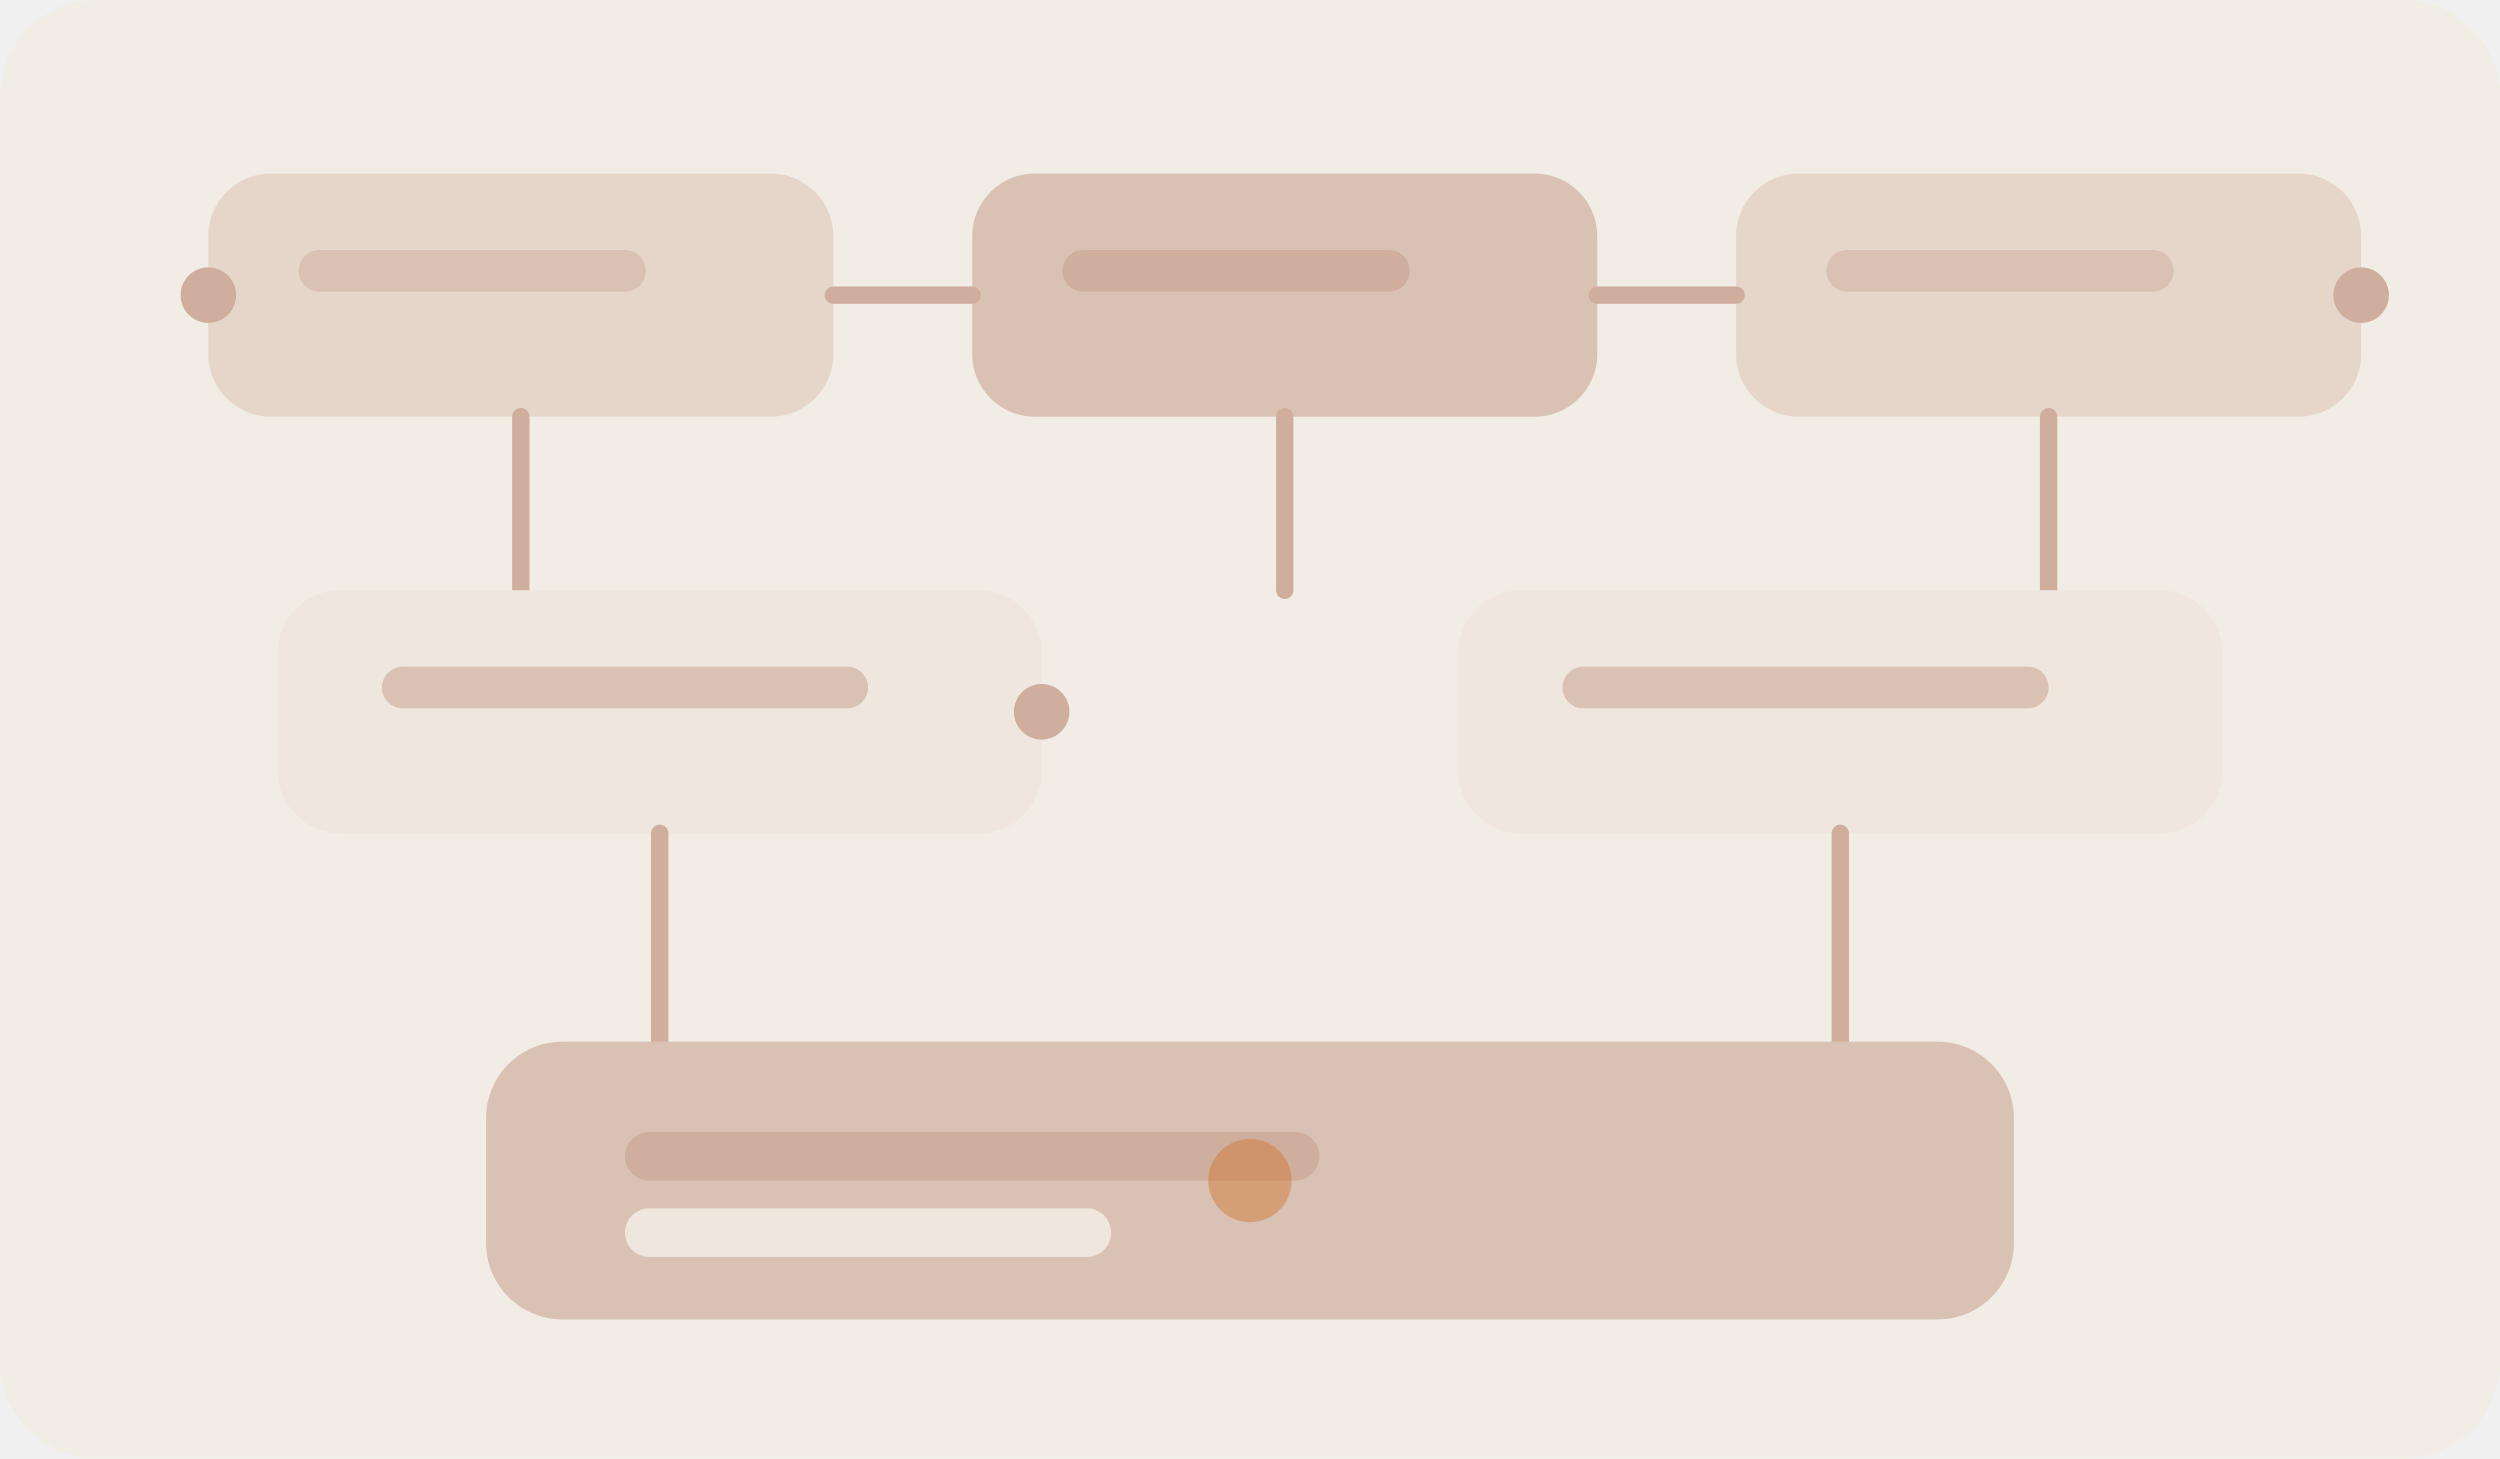
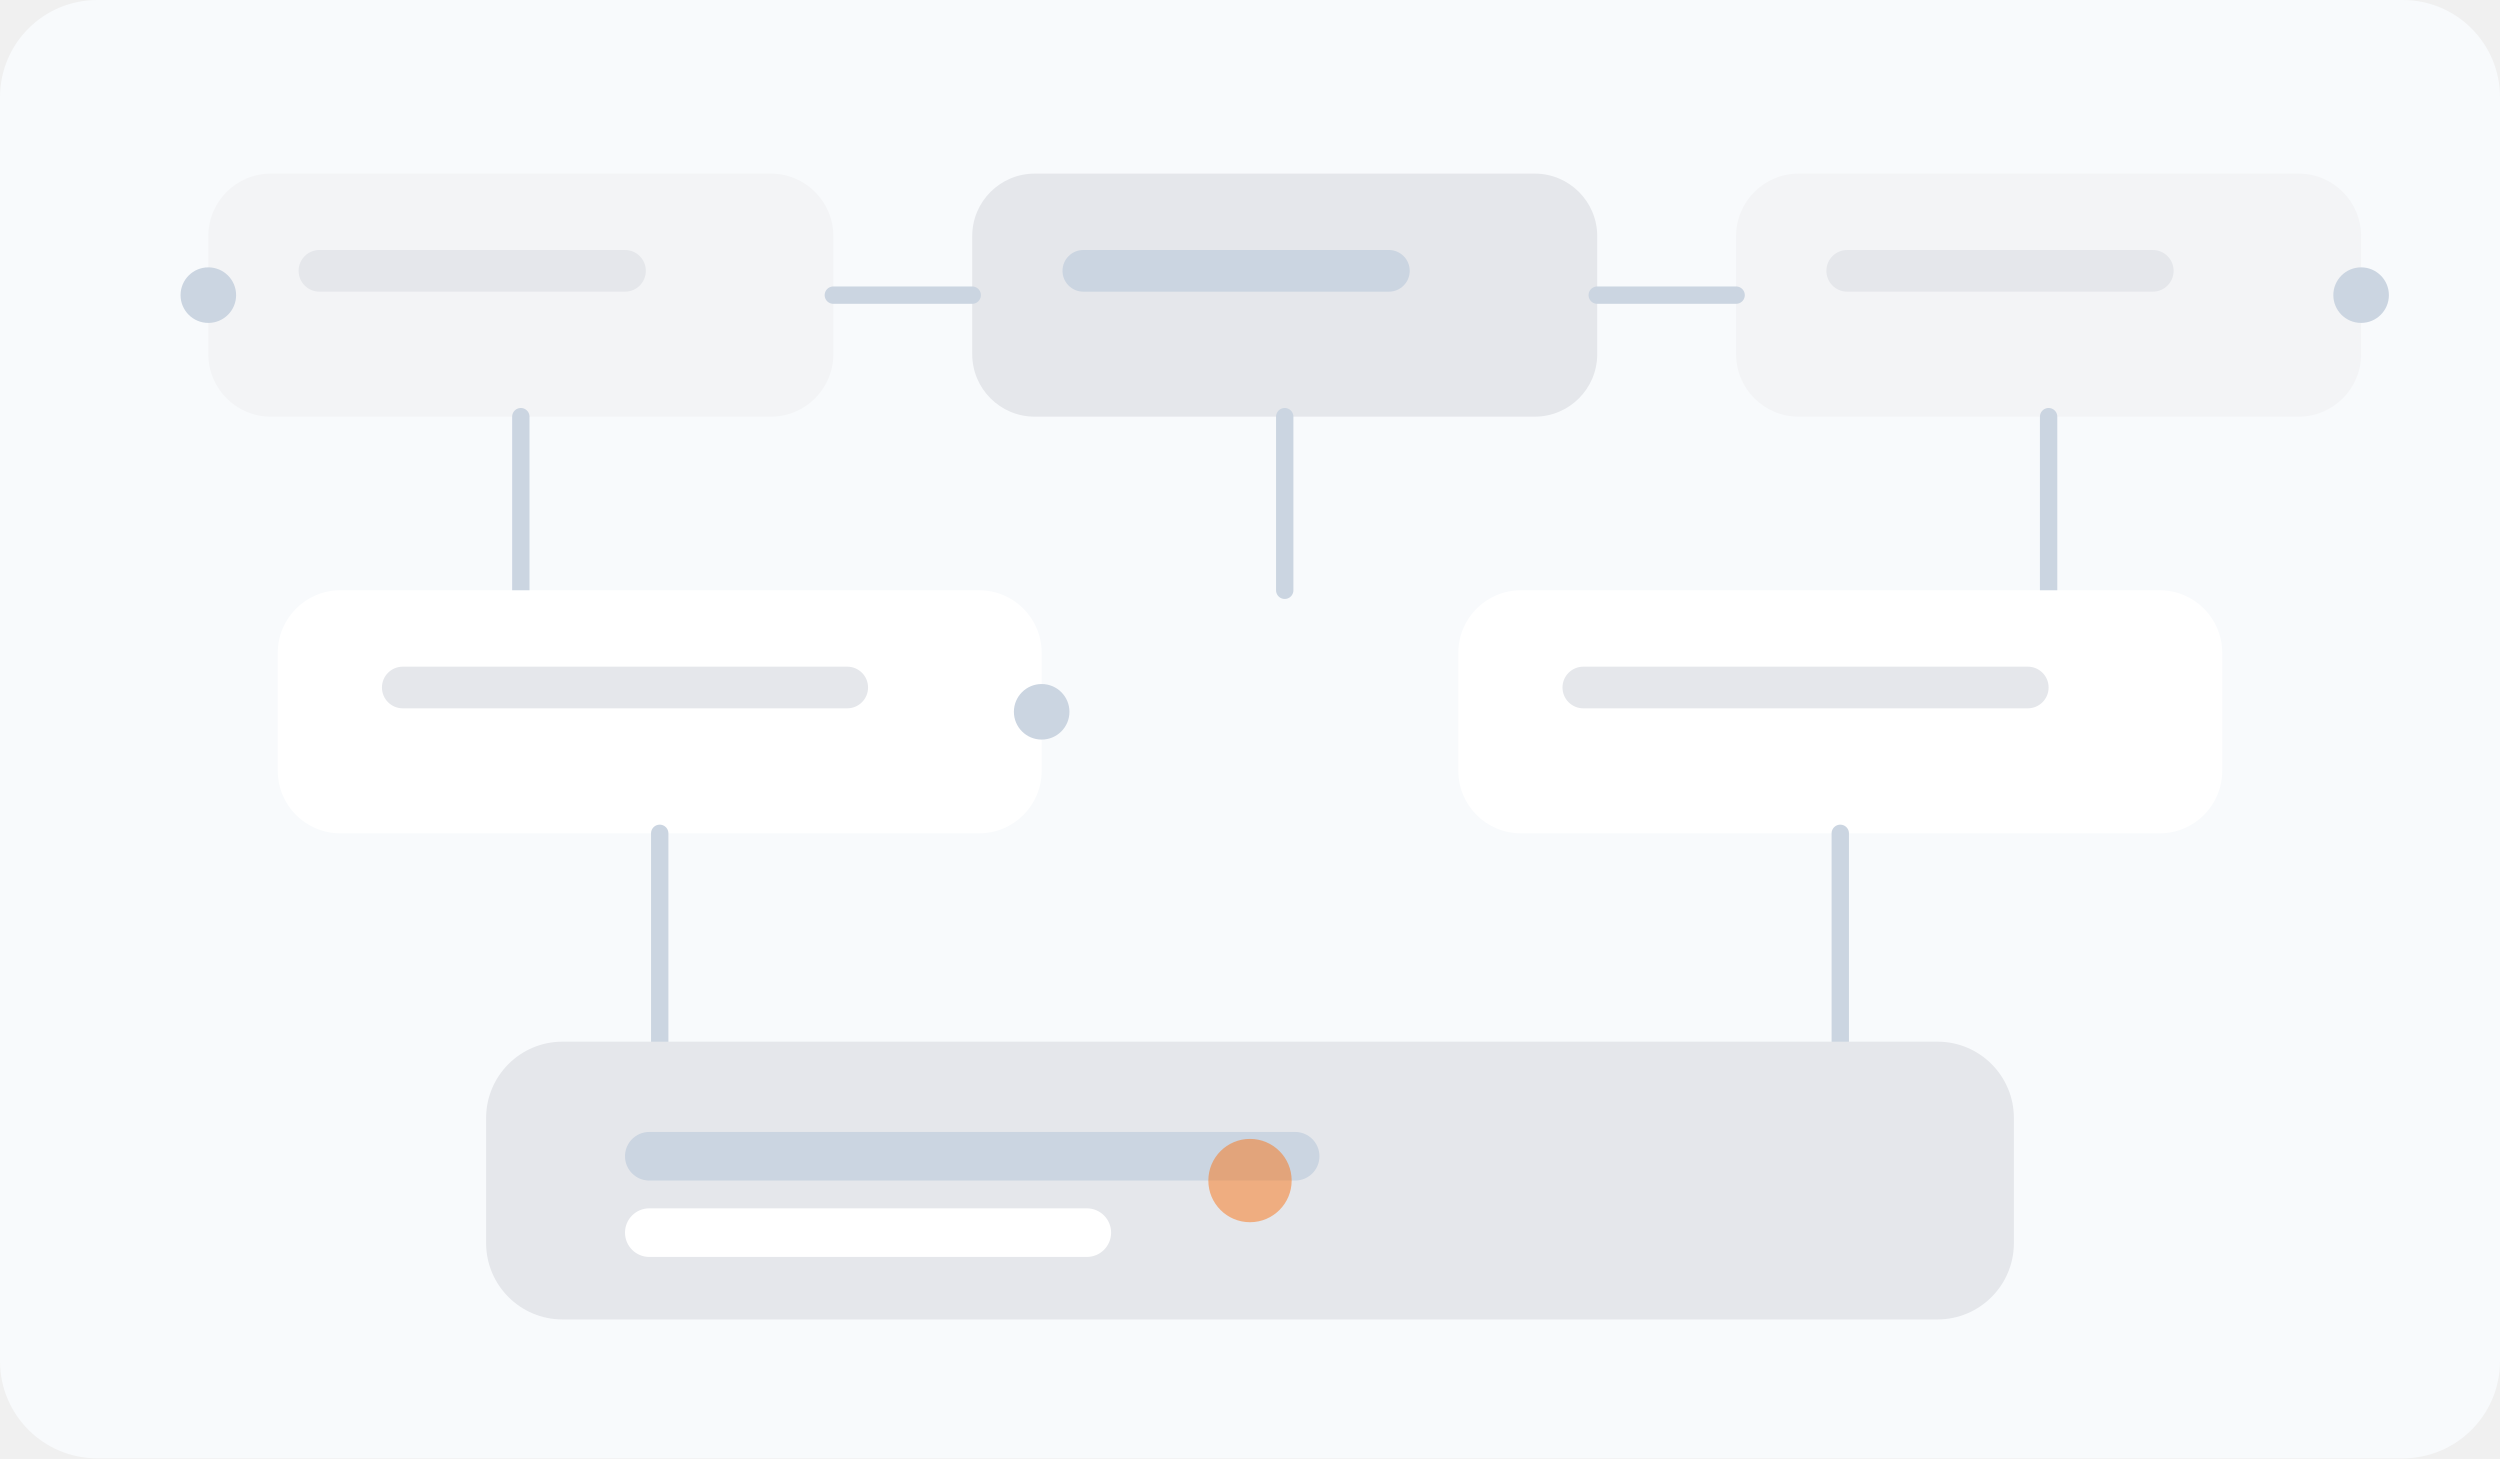
<svg xmlns="http://www.w3.org/2000/svg" width="720" height="420" viewBox="0 0 720 420" fill="none">
-   <rect width="720" height="420" rx="28" fill="#F1ECE4" />
-   <rect x="60" y="50" width="180" height="70" rx="18" fill="#E6D6CA" />
-   <rect x="86" y="72" width="100" height="12" rx="6" fill="#D9C2B4" />
-   <rect x="280" y="50" width="180" height="70" rx="18" fill="#D9C2B4" />
-   <rect x="306" y="72" width="100" height="12" rx="6" fill="#CFAE9D" />
-   <rect x="500" y="50" width="180" height="70" rx="18" fill="#E6D6CA" />
-   <rect x="526" y="72" width="100" height="12" rx="6" fill="#D9C2B4" />
-   <path d="M240 85H280" stroke="#CFAE9D" stroke-width="5" stroke-linecap="round" />
-   <path d="M460 85H500" stroke="#CFAE9D" stroke-width="5" stroke-linecap="round" />
-   <path d="M150 120V170" stroke="#CFAE9D" stroke-width="5" stroke-linecap="round" />
-   <path d="M370 120V170" stroke="#CFAE9D" stroke-width="5" stroke-linecap="round" />
-   <path d="M590 120V170" stroke="#CFAE9D" stroke-width="5" stroke-linecap="round" />
-   <rect x="80" y="170" width="220" height="70" rx="18" fill="#EFE7DE" />
-   <rect x="110" y="192" width="140" height="12" rx="6" fill="#D9C2B4" />
-   <rect x="420" y="170" width="220" height="70" rx="18" fill="#EFE7DE" />
-   <rect x="450" y="192" width="140" height="12" rx="6" fill="#D9C2B4" />
-   <path d="M190 240V300" stroke="#CFAE9D" stroke-width="5" stroke-linecap="round" />
-   <path d="M530 240V300" stroke="#CFAE9D" stroke-width="5" stroke-linecap="round" />
-   <rect x="140" y="300" width="440" height="80" rx="22" fill="#D9C2B4" />
-   <rect x="180" y="326" width="200" height="14" rx="7" fill="#CFAE9D" />
-   <rect x="180" y="348" width="140" height="14" rx="7" fill="#EFE7DE" />
-   <circle cx="60" cy="85" r="8" fill="#CFAE9D" />
-   <circle cx="680" cy="85" r="8" fill="#CFAE9D" />
-   <circle cx="300" cy="205" r="8" fill="#CFAE9D" />
-   <circle cx="360" cy="340" r="12" fill="#d07a3a" opacity="0.5" />
+   <rect width="720" height="420" rx="28" fill="#F8FAFC" />
+   <rect x="60" y="50" width="180" height="70" rx="18" fill="#F3F4F6" />
+   <rect x="86" y="72" width="100" height="12" rx="6" fill="#E5E7EB" />
+   <rect x="280" y="50" width="180" height="70" rx="18" fill="#E5E7EB" />
+   <rect x="306" y="72" width="100" height="12" rx="6" fill="#CBD5E1" />
+   <rect x="500" y="50" width="180" height="70" rx="18" fill="#F3F4F6" />
+   <rect x="526" y="72" width="100" height="12" rx="6" fill="#E5E7EB" />
+   <path d="M240 85H280" stroke="#CBD5E1" stroke-width="5" stroke-linecap="round" />
+   <path d="M460 85H500" stroke="#CBD5E1" stroke-width="5" stroke-linecap="round" />
+   <path d="M150 120V170" stroke="#CBD5E1" stroke-width="5" stroke-linecap="round" />
+   <path d="M370 120V170" stroke="#CBD5E1" stroke-width="5" stroke-linecap="round" />
+   <path d="M590 120V170" stroke="#CBD5E1" stroke-width="5" stroke-linecap="round" />
+   <rect x="80" y="170" width="220" height="70" rx="18" fill="#FFFFFF" />
+   <rect x="110" y="192" width="140" height="12" rx="6" fill="#E5E7EB" />
+   <rect x="420" y="170" width="220" height="70" rx="18" fill="#FFFFFF" />
+   <rect x="450" y="192" width="140" height="12" rx="6" fill="#E5E7EB" />
+   <path d="M190 240V300" stroke="#CBD5E1" stroke-width="5" stroke-linecap="round" />
+   <path d="M530 240V300" stroke="#CBD5E1" stroke-width="5" stroke-linecap="round" />
+   <rect x="140" y="300" width="440" height="80" rx="22" fill="#E5E7EB" />
+   <rect x="180" y="326" width="200" height="14" rx="7" fill="#CBD5E1" />
+   <rect x="180" y="348" width="140" height="14" rx="7" fill="#FFFFFF" />
+   <circle cx="60" cy="85" r="8" fill="#CBD5E1" />
+   <circle cx="680" cy="85" r="8" fill="#CBD5E1" />
+   <circle cx="300" cy="205" r="8" fill="#CBD5E1" />
+   <circle cx="360" cy="340" r="12" fill="#F97316" opacity="0.5" />
</svg>
